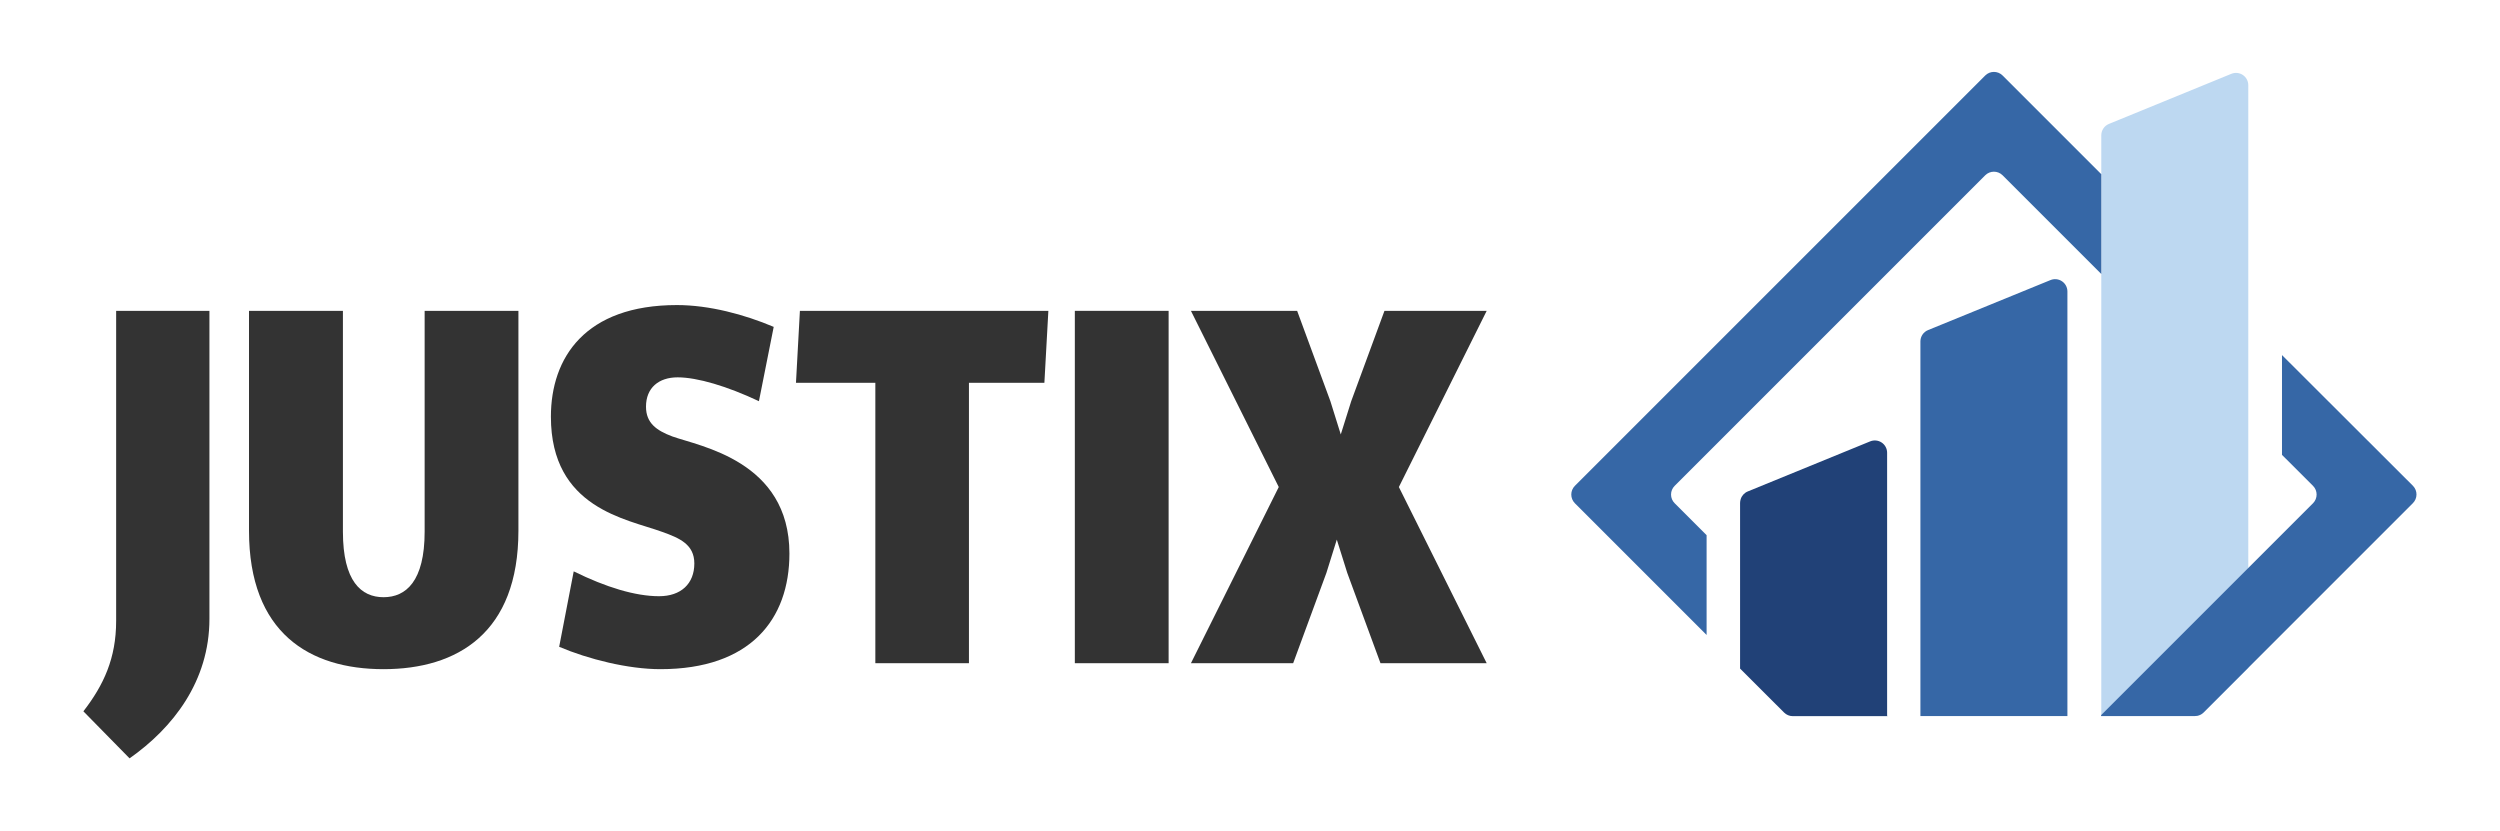
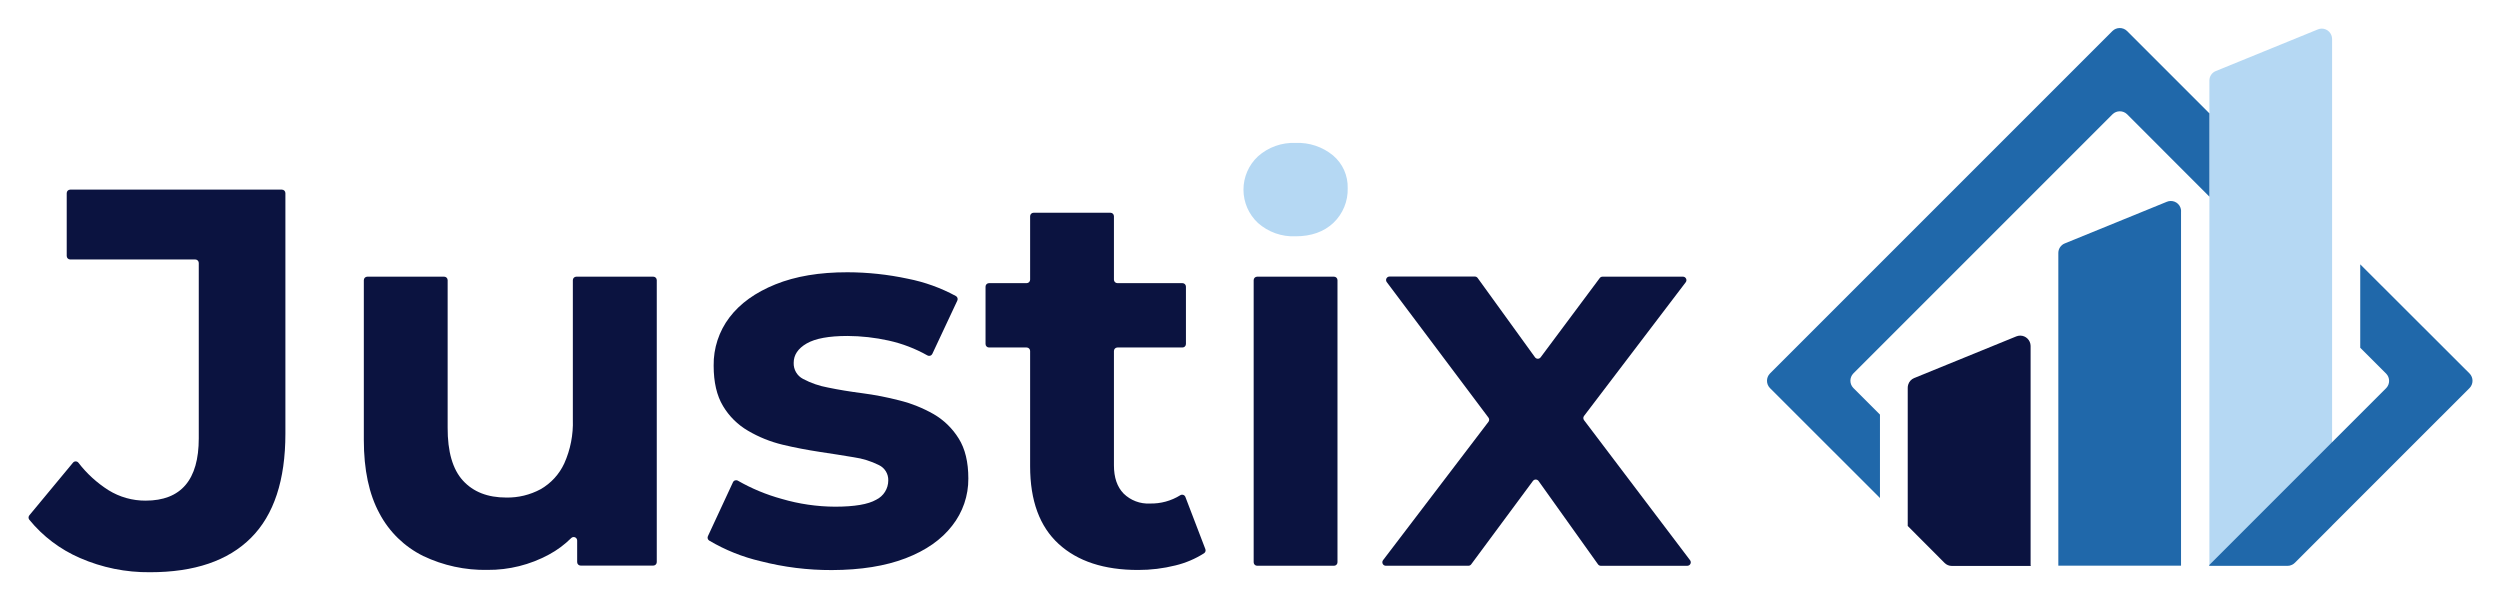
- <svg xmlns="http://www.w3.org/2000/svg" id="Layer_1" data-name="Layer 1" viewBox="0 0 553.41 183.81">
+ <svg xmlns="http://www.w3.org/2000/svg" id="Layer_1" data-name="Layer 1" viewBox="0 0 719.43 172.72">
  <defs>
-     <style>.cls-1{fill:#333;}.cls-2{fill:#3667a6;}.cls-3{fill:#214177;}.cls-4{fill:#bdd8f1;}</style>
+     <style>.cls-1{fill:#2068aa;}.cls-2{fill:#0b1340;}.cls-3{fill:#b5d8f3;}</style>
  </defs>
-   <path class="cls-1" d="M25.71,68.81H46.36V137c0,13.84-8.13,24.17-17.68,30.87L18.46,157.46c4.5-5.82,7.25-11.75,7.25-20Z" />
-   <path class="cls-1" d="M75.91,68.81V117.7c0,11,4.06,14.5,9,14.5S94,128.68,94,117.7V68.81h20.76v48.67c0,22.63-13.51,30.65-29.87,30.65s-29.77-8-29.77-30.65V68.81Z" />
-   <path class="cls-1" d="M127,126.48c7.15,3.52,13.63,5.5,18.9,5.5,4.83,0,7.8-2.75,7.8-7.25,0-4.18-3.19-5.6-7.14-7-7.8-2.86-24.61-5.17-24.61-25.49,0-13.07,7.58-24.71,27.9-24.71,7.14,0,14.94,2.08,21.42,4.83L168,88.81c-7-3.3-13.62-5.28-18-5.28-4.17,0-7,2.31-7,6.49,0,3.62,2.31,5.27,5.82,6.59,6.05,2.19,25.93,5.38,25.93,25.92,0,14.61-8.68,25.6-28.56,25.6-7.14,0-15.93-2.2-22.41-4.95Z" />
-   <path class="cls-1" d="M177.07,68.81h55l-.88,15.93h-16.7v62.07H193.77V84.74H176.2Z" />
-   <path class="cls-1" d="M237.93,68.81h20.76v78H237.93Z" />
-   <path class="cls-1" d="M283.07,107.81l-19.44-39h23.51l7.36,20,2.3,7.36,2.31-7.36,7.36-20H329.1l-19.44,39,19.44,39H305.59l-7.36-20-2.31-7.36-2.3,7.36-7.36,20H263.63Z" />
-   <path class="cls-2" d="M457.65,64.49A2.72,2.72,0,0,0,453.9,62L426.8,73.07a2.71,2.71,0,0,0-1.69,2.51v82.93h32.54v-94Z" />
-   <path class="cls-3" d="M417.74,158.43V100.21A2.72,2.72,0,0,0,414,97.7l-27.11,11.09a2.7,2.7,0,0,0-1.57,1.73,3,3,0,0,0-.13.84V148h0v0l9.74,9.73a2.72,2.72,0,0,0,1.92.8h21Z" />
-   <path class="cls-4" d="M465.15,158.31v.2h20.76a2.74,2.74,0,0,0,1.93-.8l9.85-9.85v-129a2.72,2.72,0,0,0-3.75-2.52l-27.1,11.09a2.72,2.72,0,0,0-1.69,2.52v8.61h0Z" />
-   <path class="cls-2" d="M465.15,38.56,443.3,16.71a2.72,2.72,0,0,0-3.84,0l-90.84,90.84a2.73,2.73,0,0,0,0,3.85l29.16,29.16V118.47l-7.07-7.07a2.71,2.71,0,0,1,0-3.85L439.46,38.8a2.72,2.72,0,0,1,3.84,0l21.85,21.85Z" />
-   <path class="cls-2" d="M534.15,107.55l-29-28.95v22.09l6.87,6.86a2.73,2.73,0,0,1,0,3.85l-14.37,14.37-32.54,32.54v.2h20.76a2.74,2.74,0,0,0,1.93-.8l9.85-9.85,36.46-36.46A2.73,2.73,0,0,0,534.15,107.55Z" />
+   <path class="cls-1" d="M627.66,60.76a2.94,2.94,0,0,0-3-2.92,2.76,2.76,0,0,0-1.09.22l-29.41,12a2.94,2.94,0,0,0-1.83,2.72v90h35.31v-102Z" />
+   <path class="cls-2" d="M584.35,162.71V99.52a3,3,0,0,0-3-2.94,3.17,3.17,0,0,0-1.1.22l-29.42,12a2.94,2.94,0,0,0-1.7,1.88,3.14,3.14,0,0,0-.14.91v39.77h0L559.6,162a2.94,2.94,0,0,0,2.08.86h22.79Z" />
+   <path class="cls-3" d="M635.8,162.58v.21h22.53a3,3,0,0,0,2.1-.87l10.68-10.69v-140a3,3,0,0,0-2.94-3,3,3,0,0,0-1.12.22l-29.41,12a2.93,2.93,0,0,0-1.84,2.73v9.35h0Z" />
+   <path class="cls-1" d="M635.8,32.62,612.09,8.91a3,3,0,0,0-4.17,0l-98.58,98.58a3,3,0,0,0,0,4.18L541,143.31v-24l-7.67-7.67a3,3,0,0,1,0-4.16l0,0,74.61-74.61a3,3,0,0,1,4.17,0L635.8,56.59Z" />
+   <path class="cls-1" d="M710.68,107.49,679.21,76.07v24l7.46,7.45a3,3,0,0,1,0,4.18l-15.6,15.59-35.31,35.32v.21h22.53a2.94,2.94,0,0,0,2.09-.87l10.69-10.69,39.57-39.56A3,3,0,0,0,710.68,107.49Z" />
+   <path class="cls-2" d="M43.16,164.67A49.06,49.06,0,0,1,23,160.57a38.58,38.58,0,0,1-14.56-11,1,1,0,0,1,0-1.27L21,133.15a1,1,0,0,1,1.56,0,33.7,33.7,0,0,0,8.67,7.92,20.09,20.09,0,0,0,10.66,3q15.31,0,15.31-17.93V75.67a1,1,0,0,0-1-1h-36a1,1,0,0,1-1-1V55.57a1,1,0,0,1,1-1H81.13a1,1,0,0,1,1,1v69.21q0,20.1-9.9,30T43.16,164.67Z" />
+   <path class="cls-2" d="M165.85,79.62a1,1,0,0,0-1,1v40.14a28.43,28.43,0,0,1-2.47,12.6,16.54,16.54,0,0,1-6.8,7.42,20.1,20.1,0,0,1-9.9,2.4q-8,0-12.45-4.87t-4.41-15.24V80.62a1,1,0,0,0-1-1H105.7a1,1,0,0,0-1,1v46q0,12.84,4.49,21.11A28.49,28.49,0,0,0,121.79,160a41.09,41.09,0,0,0,18.48,4,36.47,36.47,0,0,0,17.7-4.41,27.76,27.76,0,0,0,6.4-4.74,1,1,0,0,1,1.72.69v6.22a1,1,0,0,0,1,1H188a1,1,0,0,0,1-1V80.62a1,1,0,0,0-1-1Z" />
+   <path class="cls-2" d="M239.38,164.05a81.24,81.24,0,0,1-20.49-2.55,52.52,52.52,0,0,1-14.81-5.94,1,1,0,0,1-.36-1.27l7.21-15.52a1,1,0,0,1,1.41-.44,54.2,54.2,0,0,0,12.59,5.23,55.32,55.32,0,0,0,15.38,2.25q8.35,0,11.83-2a6.18,6.18,0,0,0,3.48-5.57,4.73,4.73,0,0,0-2.71-4.41,23.75,23.75,0,0,0-7.19-2.24c-3-.52-6.26-1-9.82-1.55s-7.14-1.21-10.74-2.08a36.35,36.35,0,0,1-9.9-4,20.16,20.16,0,0,1-7.19-7.11q-2.7-4.48-2.7-11.6a22.41,22.41,0,0,1,4.56-13.92q4.56-6,13.22-9.5t20.72-3.48a83.74,83.74,0,0,1,17.32,1.85,48.67,48.67,0,0,1,13.9,5,1,1,0,0,1,.4,1.3l-7.2,15.35a1,1,0,0,1-1.39.44A40.4,40.4,0,0,0,255.7,98a56,56,0,0,0-11.83-1.32q-8,0-11.75,2.17c-2.48,1.44-3.72,3.3-3.72,5.56a5,5,0,0,0,2.71,4.64,24.77,24.77,0,0,0,7.19,2.48q4.48.93,9.82,1.62a88.56,88.56,0,0,1,10.75,2.09,39,39,0,0,1,9.82,3.94,20.72,20.72,0,0,1,7.19,7q2.78,4.41,2.78,11.52A21.62,21.62,0,0,1,274,151.29q-4.63,6-13.38,9.36T239.38,164.05Z" />
+   <path class="cls-2" d="M341.12,143a1,1,0,0,0-1.46-.49,15.81,15.81,0,0,1-8.74,2.39,10.06,10.06,0,0,1-7.57-2.86c-1.86-1.91-2.79-4.61-2.79-8.12V101a1,1,0,0,1,1-1h18.72a1,1,0,0,0,1-1V82.48a1,1,0,0,0-1-1H321.56a1,1,0,0,1-1-1V62.22a1,1,0,0,0-1-1H297.44a1,1,0,0,0-1,1V80.48a1,1,0,0,1-1,1H284.61a1,1,0,0,0-1,1V99a1,1,0,0,0,1,1h10.83a1,1,0,0,1,1,1v33.18q0,14.83,8.2,22.34t22.88,7.5a43.9,43.9,0,0,0,10.75-1.31,27.11,27.11,0,0,0,8.23-3.5,1,1,0,0,0,.37-1.19Z" />
+   <path class="cls-2" d="M360.77,161.81V80.62a1,1,0,0,1,1-1h22.12a1,1,0,0,1,1,1v81.19a1,1,0,0,1-1,1H361.77A1,1,0,0,1,360.77,161.81Z" />
+   <path class="cls-2" d="M486.35,161.21l-30.51-40.3a1,1,0,0,1,0-1.21L485.1,81.23a1,1,0,0,0-.79-1.61H461.16a1,1,0,0,0-.81.41l-17,22.8a1,1,0,0,1-1.61,0L425.23,80a1,1,0,0,0-.8-.42H399.87a1,1,0,0,0-.8,1.6l29.27,39a1,1,0,0,1,0,1.2L398,161.21a1,1,0,0,0,.79,1.6h23.77a1,1,0,0,0,.8-.4l17.77-24a1,1,0,0,1,1.62,0l17.12,24a1,1,0,0,0,.81.41h24.85A1,1,0,0,0,486.35,161.21Z" />
+   <path class="cls-3" d="M372.83,68A15.3,15.3,0,0,1,362,64.16,13.1,13.1,0,0,1,362,45a15.3,15.3,0,0,1,10.83-3.87,15.89,15.89,0,0,1,10.82,3.63,11.88,11.88,0,0,1,4.18,9.36,13.26,13.26,0,0,1-4.1,10Q379.62,68,372.83,68Z" />
</svg>
